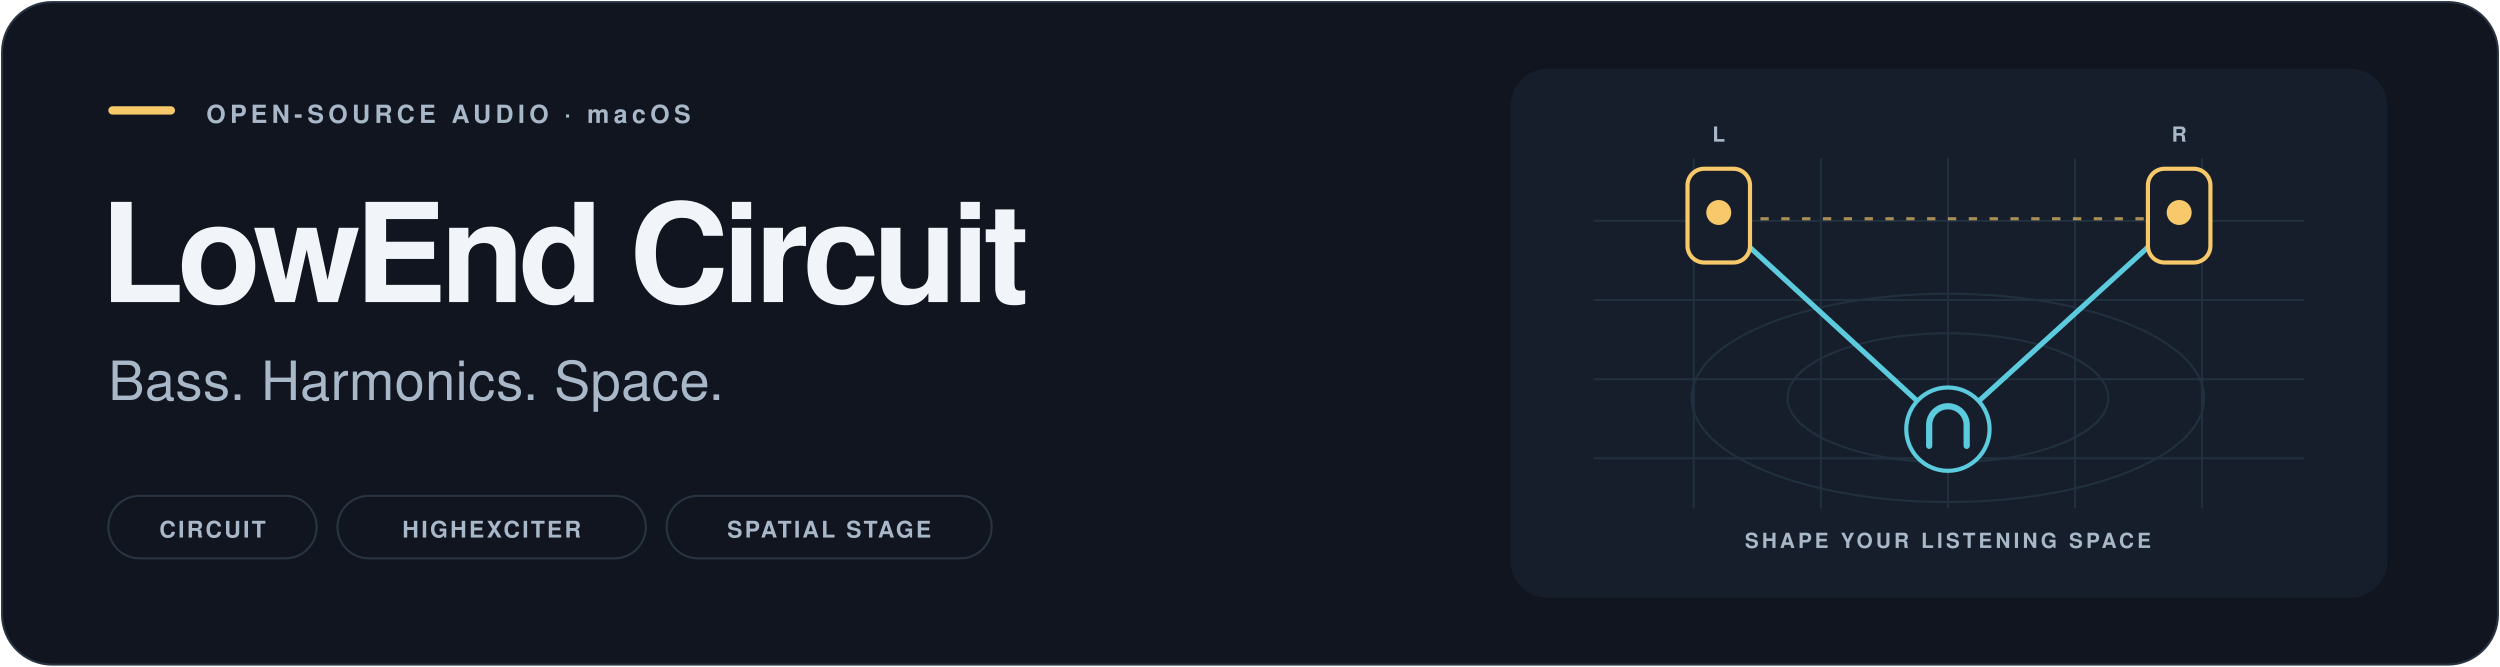
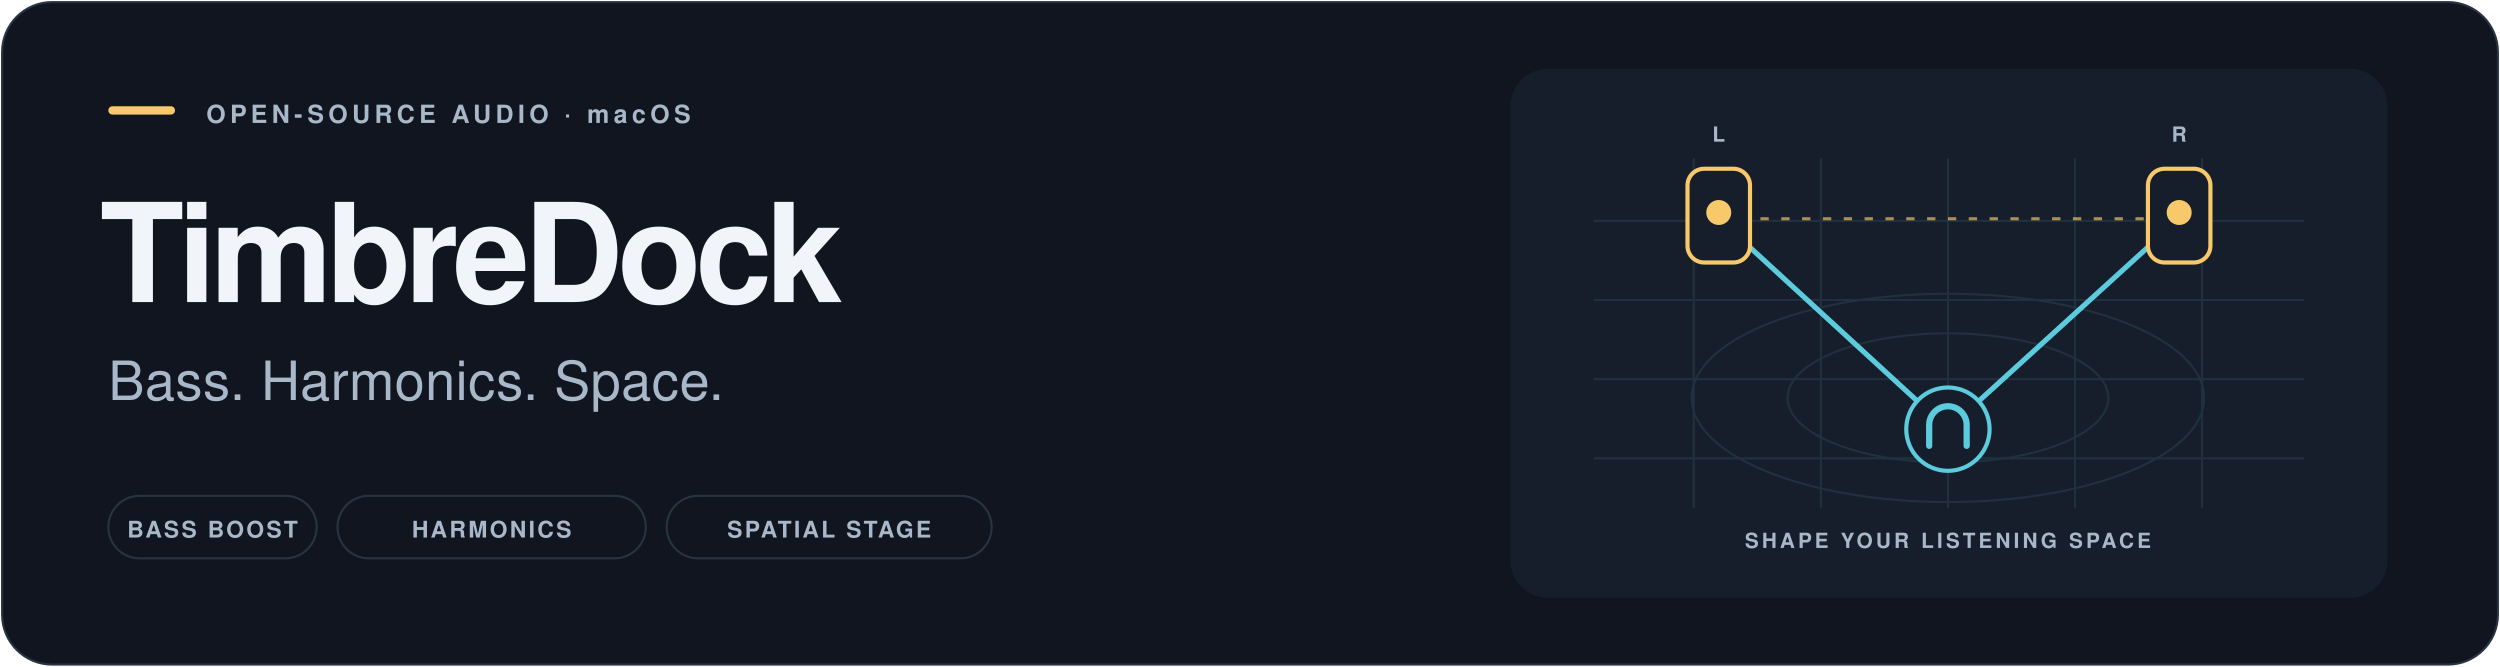
<svg xmlns="http://www.w3.org/2000/svg" width="1200" height="320" viewBox="0 0 1200 320" role="img" aria-labelledby="title desc">
  <rect x="1" y="1" width="1198" height="318" rx="24" fill="#10151f" stroke="#293442" />
  <g font-family="-apple-system, BlinkMacSystemFont, 'Segoe UI', Helvetica, Arial, sans-serif">
    <rect x="52" y="51" width="32" height="4" rx="2" fill="#f7c96a" />
    <text x="99" y="59" fill="#a9b8c9" font-size="12" font-weight="600" letter-spacing="2.1">OPEN-SOURCE AUDIO · macOS</text>
-     <text x="48" y="145" fill="#f1f5f9" font-size="66" font-weight="750" letter-spacing="-2.8">LowEnd Circuit</text>
+     <text x="48" y="145" fill="#f1f5f9" font-size="66" font-weight="750" letter-spacing="-2.8">TimbreDock</text>
    <text x="52" y="192" fill="#a9b8c9" font-size="26" letter-spacing="0.2">Bass. Harmonics. Space.</text>
    <g fill="none" stroke="#293442">
      <rect x="52" y="238" width="100" height="30" rx="15" />
      <rect x="162" y="238" width="148" height="30" rx="15" />
      <rect x="320" y="238" width="156" height="30" rx="15" />
    </g>
    <g fill="#a9b8c9" font-size="11" font-weight="600" letter-spacing="1.1" text-anchor="middle">
-       <text x="102" y="258">CIRCUIT</text>
-       <text x="236" y="258">HIGHEXCITER</text>
+       <text x="102" y="258">BASS BOOST</text>
+       <text x="236" y="258">HARMONICS</text>
      <text x="398" y="258">SPATIAL STAGE</text>
    </g>
    <g transform="translate(725 33)">
      <rect width="421" height="254" rx="18" fill="#151e2a" />
      <g fill="none" stroke="#21303f" stroke-width="1">
        <path d="M40 73H381 M40 111H381 M40 149H381 M40 187H381 M88 43V211 M149 43V211 M210 43V211 M271 43V211 M332 43V211" />
        <ellipse cx="210" cy="158" rx="123" ry="50" />
        <ellipse cx="210" cy="158" rx="77" ry="31" />
      </g>
      <path d="M100 72L210 173L321 72" fill="none" stroke="#5bcbdd" stroke-width="2.5" />
      <path d="M100 72H321" fill="none" stroke="#f7c96a" stroke-width="1.5" stroke-dasharray="4 6" opacity="0.65" />
      <g fill="#151e2a" stroke="#f7c96a" stroke-width="2">
        <rect x="85" y="48" width="30" height="45" rx="8" />
        <rect x="306" y="48" width="30" height="45" rx="8" />
      </g>
      <g fill="#f7c96a">
        <circle cx="100" cy="69" r="6" />
        <circle cx="321" cy="69" r="6" />
      </g>
      <circle cx="210" cy="173" r="20" fill="#151e2a" stroke="#5bcbdd" stroke-width="2" />
      <path d="M201 176V171a9 9 0 0 1 18 0v5 M201 175V181 M219 175V181" fill="none" stroke="#5bcbdd" stroke-width="3" stroke-linecap="round" />
      <g fill="#a9b8c9" font-size="10" font-weight="600" text-anchor="middle" letter-spacing="1.5">
        <text x="100" y="35">L</text>
        <text x="321" y="35">R</text>
        <text x="210" y="230">SHAPE YOUR LISTENING SPACE</text>
      </g>
    </g>
  </g>
</svg>
